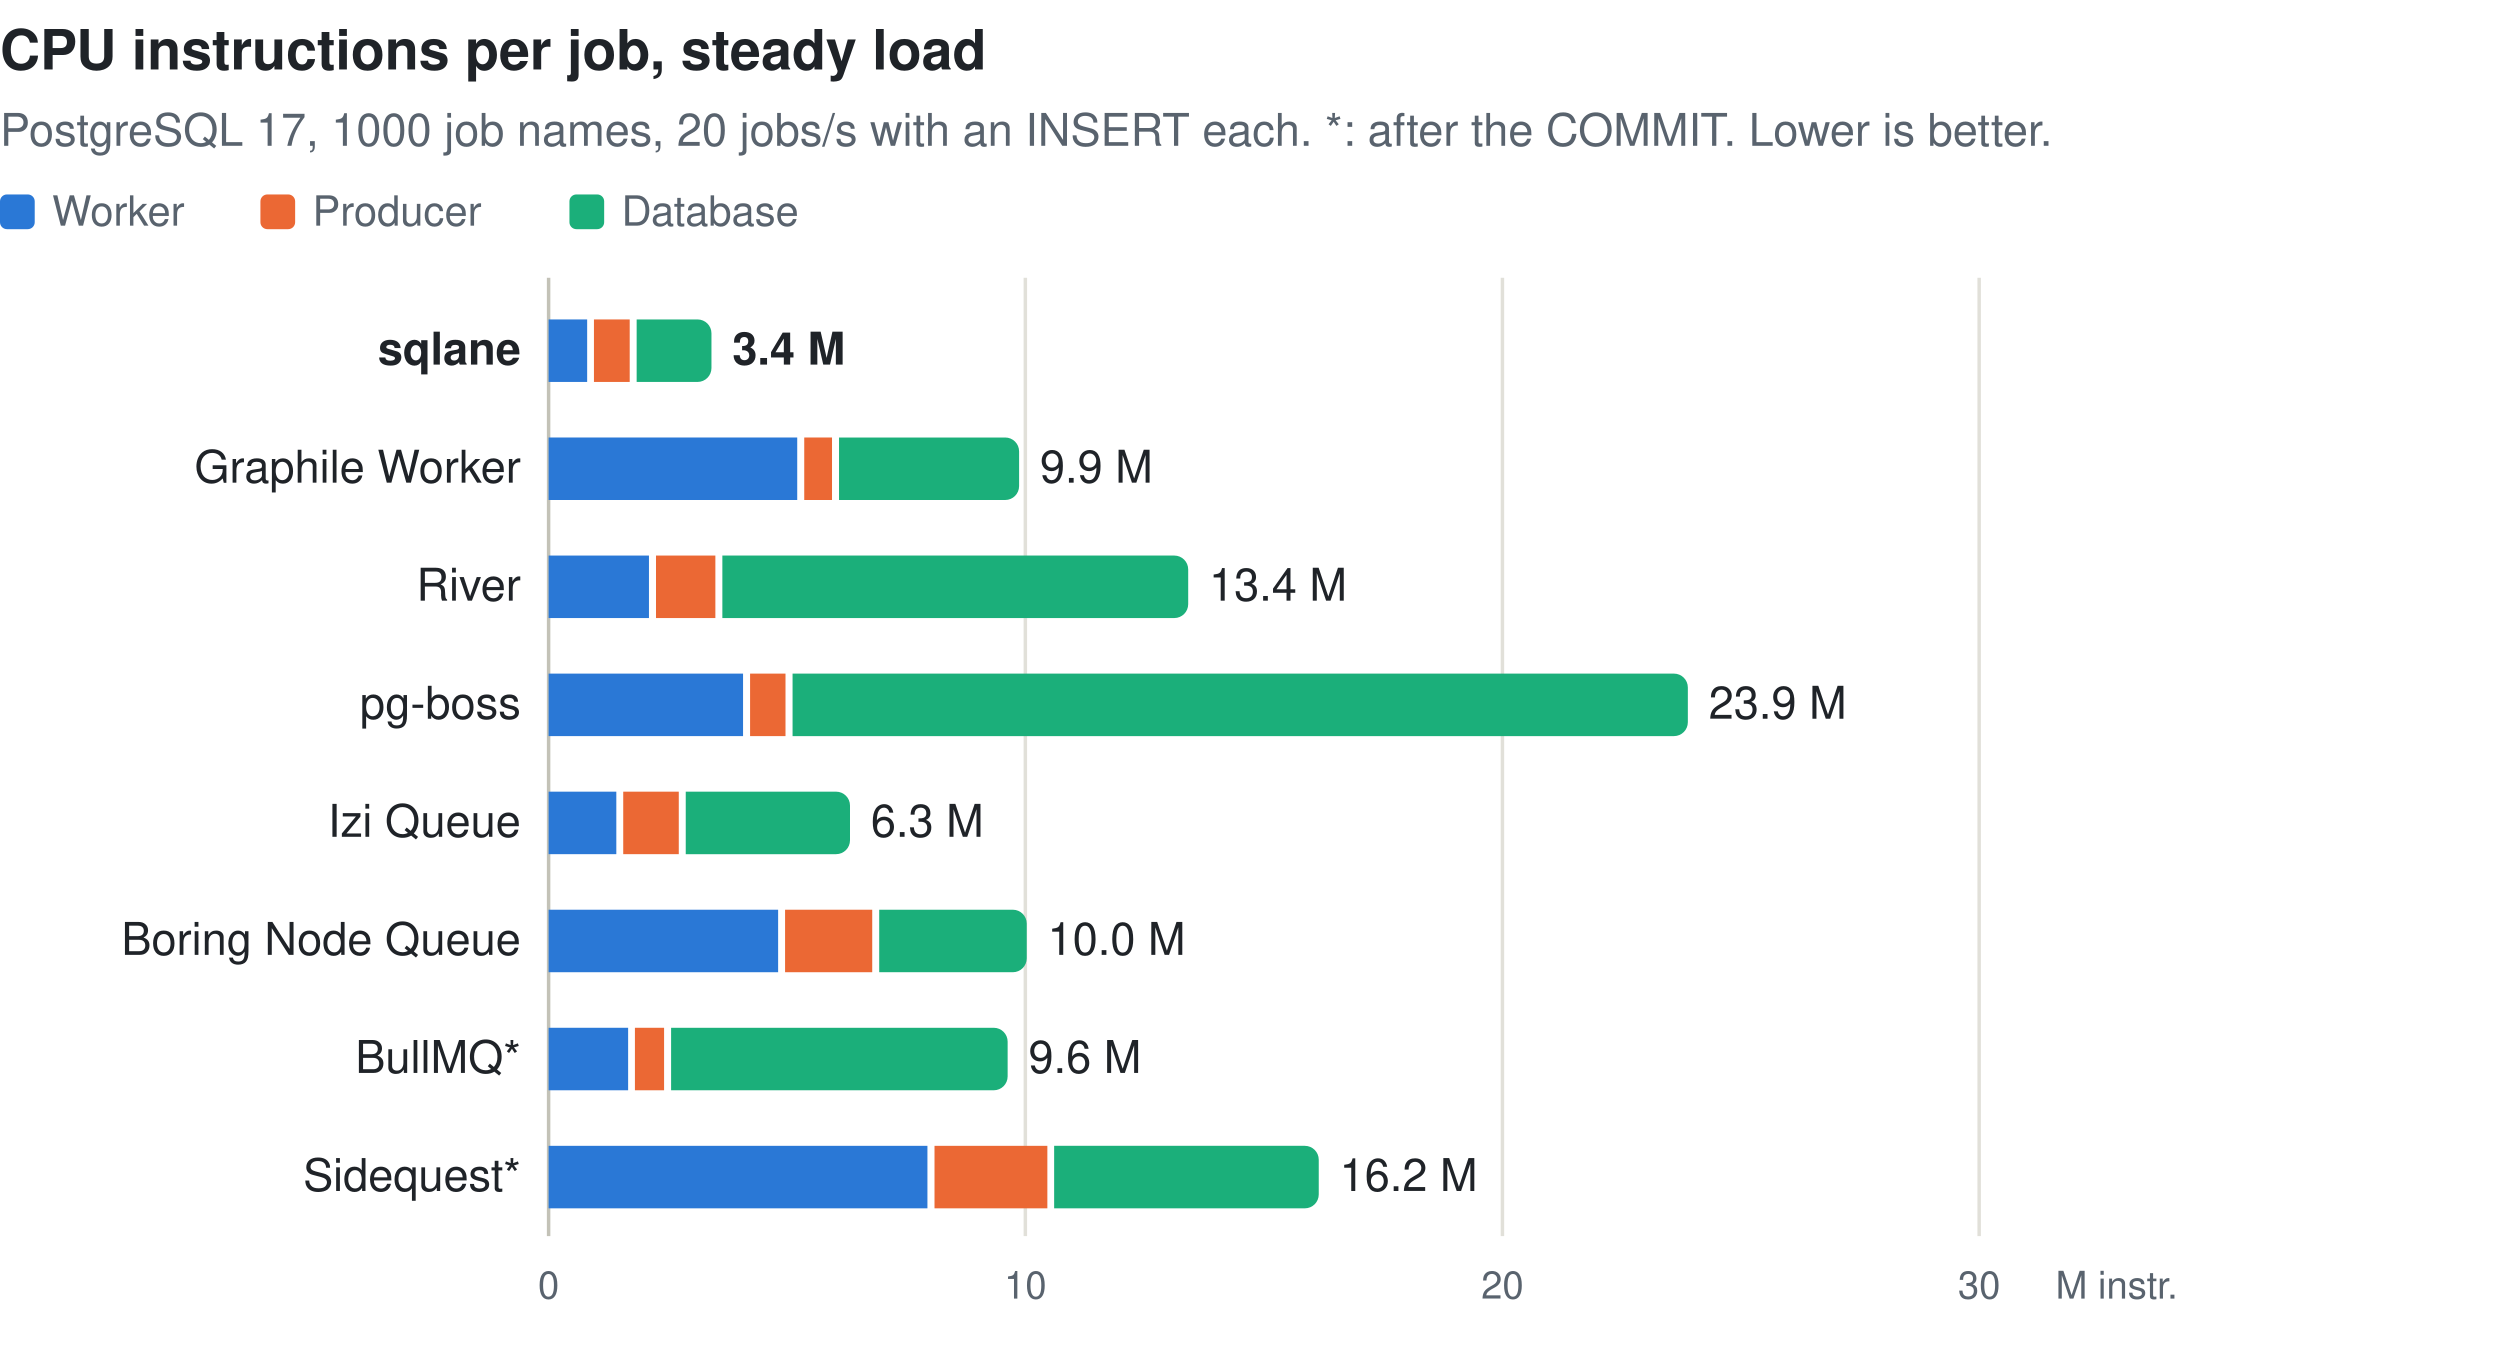
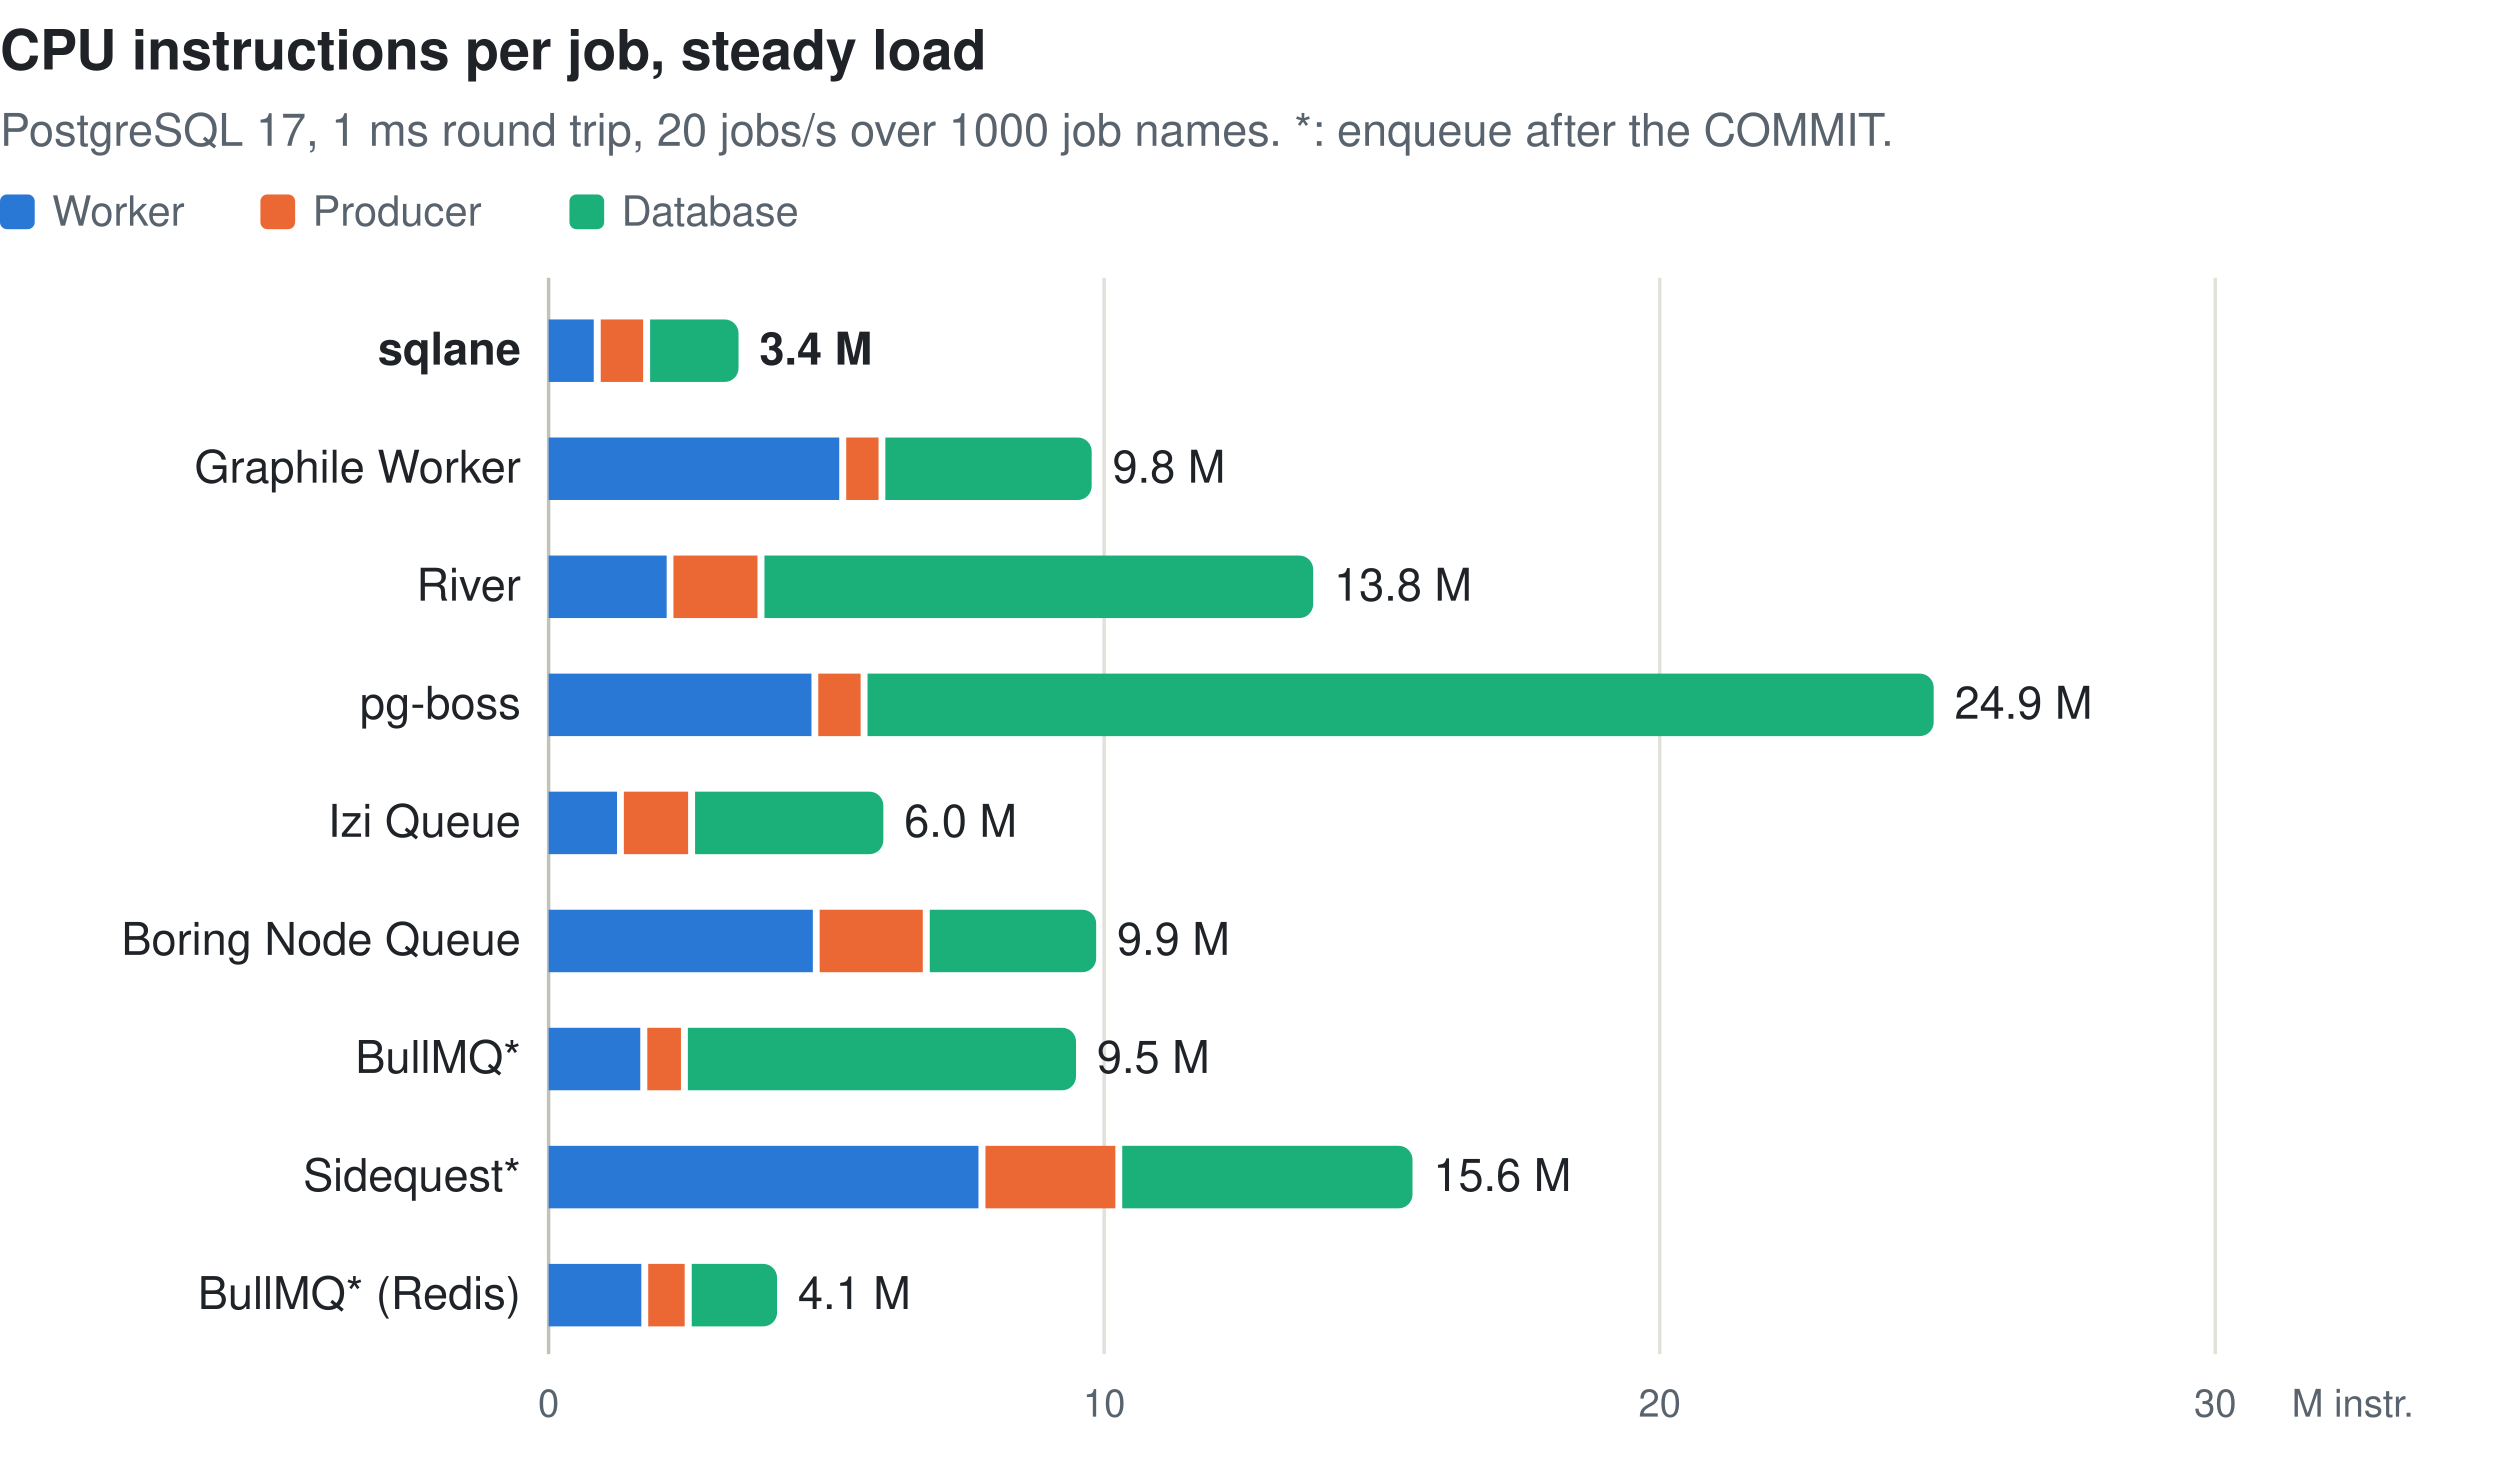
- <svg xmlns="http://www.w3.org/2000/svg" width="720" height="390" viewBox="0 0 720 390" font-family="-apple-system, BlinkMacSystemFont, 'Segoe UI', Helvetica, Arial, sans-serif" role="img" aria-label="CPU instructions per job, steady load">
+ <svg xmlns="http://www.w3.org/2000/svg" width="720" height="424" viewBox="0 0 720 424" font-family="-apple-system, BlinkMacSystemFont, 'Segoe UI', Helvetica, Arial, sans-serif" role="img" aria-label="CPU instructions per job, steady load">
  <text x="0" y="20" font-size="16" font-weight="600" fill="#1f2328">CPU instructions per job, steady load</text>
-   <text x="0" y="42" font-size="13" fill="#59636e">PostgreSQL 17, 1000 job names, 20 jobs/s with an INSERT each. *: after the COMMIT. Lower is better.</text>
+   <text x="0" y="42" font-size="13" fill="#59636e">PostgreSQL 17, 1 ms round trip, 20 jobs/s over 1000 job names. *: enqueue after the COMMIT.</text>
  <rect x="0" y="56" width="10" height="10" rx="2" fill="#2a78d6" />
  <text x="15" y="65" font-size="12" fill="#59636e">Worker</text>
  <rect x="75" y="56" width="10" height="10" rx="2" fill="#eb6834" />
  <text x="90" y="65" font-size="12" fill="#59636e">Producer</text>
  <rect x="164" y="56" width="10" height="10" rx="2" fill="#1baf7a" />
  <text x="179" y="65" font-size="12" fill="#59636e">Database</text>
-   <line x1="158.0" y1="80" x2="158.0" y2="356" stroke="#c3c2b7" />
-   <text x="158.0" y="374" font-size="11" fill="#59636e" text-anchor="middle">0</text>
-   <line x1="295.3" y1="80" x2="295.3" y2="356" stroke="#e1e0d9" />
-   <text x="295.3" y="374" font-size="11" fill="#59636e" text-anchor="middle">10</text>
-   <line x1="432.7" y1="80" x2="432.7" y2="356" stroke="#e1e0d9" />
-   <text x="432.7" y="374" font-size="11" fill="#59636e" text-anchor="middle">20</text>
-   <line x1="570.0" y1="80" x2="570.0" y2="356" stroke="#e1e0d9" />
-   <text x="570.0" y="374" font-size="11" fill="#59636e" text-anchor="middle">30</text>
-   <text x="592" y="374" font-size="11" fill="#59636e">M instr.</text>
+   <line x1="158.0" y1="80" x2="158.0" y2="390" stroke="#c3c2b7" />
+   <text x="158.0" y="408" font-size="11" fill="#59636e" text-anchor="middle">0</text>
+   <line x1="318.0" y1="80" x2="318.0" y2="390" stroke="#e1e0d9" />
+   <text x="318.0" y="408" font-size="11" fill="#59636e" text-anchor="middle">10</text>
+   <line x1="478.0" y1="80" x2="478.0" y2="390" stroke="#e1e0d9" />
+   <text x="478.0" y="408" font-size="11" fill="#59636e" text-anchor="middle">20</text>
+   <line x1="638.0" y1="80" x2="638.0" y2="390" stroke="#e1e0d9" />
+   <text x="638.0" y="408" font-size="11" fill="#59636e" text-anchor="middle">30</text>
+   <text x="660" y="408" font-size="11" fill="#59636e">M instr.</text>
  <text x="150" y="105" font-size="13" fill="#1f2328" text-anchor="end" font-weight="600">sqlane</text>
-   <rect x="158" y="92" width="11.1" height="18" fill="#2a78d6" />
-   <rect x="171.056" y="92" width="10.3" height="18" fill="#eb6834" />
-   <path d="M183.357,92H200.9A4,4 0 0 1 204.9,96V106A4,4 0 0 1 200.9,110H183.357Z" fill="#1baf7a" />
-   <text x="210.9" y="105" font-size="13" fill="#1f2328" font-weight="600">3.4 M</text>
+   <rect x="158" y="92" width="13.0" height="18" fill="#2a78d6" />
+   <rect x="173.012" y="92" width="12.2" height="18" fill="#eb6834" />
+   <path d="M187.233,92H208.7A4,4 0 0 1 212.7,96V106A4,4 0 0 1 208.7,110H187.233Z" fill="#1baf7a" />
+   <text x="218.7" y="105" font-size="13" fill="#1f2328" font-weight="600">3.4 M</text>
  <text x="150" y="139" font-size="13" fill="#1f2328" text-anchor="end">Graphile Worker</text>
-   <rect x="158" y="126" width="71.6" height="18" fill="#2a78d6" />
-   <rect x="231.621" y="126" width="8.0" height="18" fill="#eb6834" />
-   <path d="M241.641,126H289.5A4,4 0 0 1 293.5,130V140A4,4 0 0 1 289.5,144H241.641Z" fill="#1baf7a" />
-   <text x="299.5" y="139" font-size="13" fill="#1f2328">9.9 M</text>
+   <rect x="158" y="126" width="83.7" height="18" fill="#2a78d6" />
+   <rect x="243.713" y="126" width="9.3" height="18" fill="#eb6834" />
+   <path d="M254.981,126H310.4A4,4 0 0 1 314.4,130V140A4,4 0 0 1 310.4,144H254.981Z" fill="#1baf7a" />
+   <text x="320.4" y="139" font-size="13" fill="#1f2328">9.8 M</text>
  <text x="150" y="173" font-size="13" fill="#1f2328" text-anchor="end">River</text>
-   <rect x="158" y="160" width="28.9" height="18" fill="#2a78d6" />
-   <rect x="188.927" y="160" width="17.1" height="18" fill="#eb6834" />
-   <path d="M208.038,160H338.2A4,4 0 0 1 342.2,164V174A4,4 0 0 1 338.2,178H208.038Z" fill="#1baf7a" />
-   <text x="348.2" y="173" font-size="13" fill="#1f2328">13.4 M</text>
+   <rect x="158" y="160" width="34.0" height="18" fill="#2a78d6" />
+   <rect x="193.953" y="160" width="24.2" height="18" fill="#eb6834" />
+   <path d="M220.16,160H374.2A4,4 0 0 1 378.2,164V174A4,4 0 0 1 374.2,178H220.16Z" fill="#1baf7a" />
+   <text x="384.2" y="173" font-size="13" fill="#1f2328">13.8 M</text>
  <text x="150" y="207" font-size="13" fill="#1f2328" text-anchor="end">pg-boss</text>
-   <rect x="158" y="194" width="56.0" height="18" fill="#2a78d6" />
-   <rect x="216.024" y="194" width="10.2" height="18" fill="#eb6834" />
-   <path d="M228.259,194H482.1A4,4 0 0 1 486.1,198V208A4,4 0 0 1 482.1,212H228.259Z" fill="#1baf7a" />
-   <text x="492.1" y="207" font-size="13" fill="#1f2328">23.9 M</text>
+   <rect x="158" y="194" width="75.7" height="18" fill="#2a78d6" />
+   <rect x="235.66" y="194" width="12.2" height="18" fill="#eb6834" />
+   <path d="M249.849,194H552.9A4,4 0 0 1 556.9,198V208A4,4 0 0 1 552.9,212H249.849Z" fill="#1baf7a" />
+   <text x="562.9" y="207" font-size="13" fill="#1f2328">24.9 M</text>
  <text x="150" y="241" font-size="13" fill="#1f2328" text-anchor="end">Izi Queue</text>
-   <rect x="158" y="228" width="19.5" height="18" fill="#2a78d6" />
-   <rect x="179.489" y="228" width="16.0" height="18" fill="#eb6834" />
-   <path d="M197.494,228H240.8A4,4 0 0 1 244.8,232V242A4,4 0 0 1 240.8,246H197.494Z" fill="#1baf7a" />
-   <text x="250.8" y="241" font-size="13" fill="#1f2328">6.3 M</text>
+   <rect x="158" y="228" width="19.7" height="18" fill="#2a78d6" />
+   <rect x="179.675" y="228" width="18.5" height="18" fill="#eb6834" />
+   <path d="M200.182,228H250.4A4,4 0 0 1 254.4,232V242A4,4 0 0 1 250.4,246H200.182Z" fill="#1baf7a" />
+   <text x="260.4" y="241" font-size="13" fill="#1f2328">6.0 M</text>
  <text x="150" y="275" font-size="13" fill="#1f2328" text-anchor="end">Boring Node Queue</text>
-   <rect x="158" y="262" width="66.1" height="18" fill="#2a78d6" />
-   <rect x="226.101" y="262" width="25.1" height="18" fill="#eb6834" />
-   <path d="M253.213,262H291.7A4,4 0 0 1 295.7,266V276A4,4 0 0 1 291.7,280H253.213Z" fill="#1baf7a" />
-   <text x="301.7" y="275" font-size="13" fill="#1f2328">10.0 M</text>
+   <rect x="158" y="262" width="76.1" height="18" fill="#2a78d6" />
+   <rect x="236.061" y="262" width="29.7" height="18" fill="#eb6834" />
+   <path d="M267.772,262H311.7A4,4 0 0 1 315.7,266V276A4,4 0 0 1 311.7,280H267.772Z" fill="#1baf7a" />
+   <text x="321.7" y="275" font-size="13" fill="#1f2328">9.9 M</text>
  <text x="150" y="309" font-size="13" fill="#1f2328" text-anchor="end">BullMQ*</text>
-   <rect x="158" y="296" width="22.9" height="18" fill="#2a78d6" />
-   <rect x="182.856" y="296" width="8.4" height="18" fill="#eb6834" />
-   <path d="M193.276,296H286.2A4,4 0 0 1 290.2,300V310A4,4 0 0 1 286.2,314H193.276Z" fill="#1baf7a" />
-   <text x="296.2" y="309" font-size="13" fill="#1f2328">9.6 M</text>
+   <rect x="158" y="296" width="26.4" height="18" fill="#2a78d6" />
+   <rect x="186.419" y="296" width="9.7" height="18" fill="#eb6834" />
+   <path d="M198.102,296H305.9A4,4 0 0 1 309.9,300V310A4,4 0 0 1 305.9,314H198.102Z" fill="#1baf7a" />
+   <text x="315.9" y="309" font-size="13" fill="#1f2328">9.5 M</text>
  <text x="150" y="343" font-size="13" fill="#1f2328" text-anchor="end">Sidequest*</text>
-   <rect x="158" y="330" width="109.1" height="18" fill="#2a78d6" />
-   <rect x="269.139" y="330" width="32.5" height="18" fill="#eb6834" />
-   <path d="M303.593,330H375.8A4,4 0 0 1 379.8,334V344A4,4 0 0 1 375.8,348H303.593Z" fill="#1baf7a" />
-   <text x="385.8" y="343" font-size="13" fill="#1f2328">16.2 M</text>
+   <rect x="158" y="330" width="123.8" height="18" fill="#2a78d6" />
+   <rect x="283.821" y="330" width="37.4" height="18" fill="#eb6834" />
+   <path d="M323.202,330H402.8A4,4 0 0 1 406.8,334V344A4,4 0 0 1 402.8,348H323.202Z" fill="#1baf7a" />
+   <text x="412.8" y="343" font-size="13" fill="#1f2328">15.6 M</text>
+   <text x="150" y="377" font-size="13" fill="#1f2328" text-anchor="end">BullMQ* (Redis)</text>
+   <rect x="158" y="364" width="26.7" height="18" fill="#2a78d6" />
+   <rect x="186.688" y="364" width="10.5" height="18" fill="#eb6834" />
+   <path d="M199.221,364H219.8A4,4 0 0 1 223.8,368V378A4,4 0 0 1 219.8,382H199.221Z" fill="#1baf7a" />
+   <text x="229.8" y="377" font-size="13" fill="#1f2328">4.1 M</text>
</svg>
